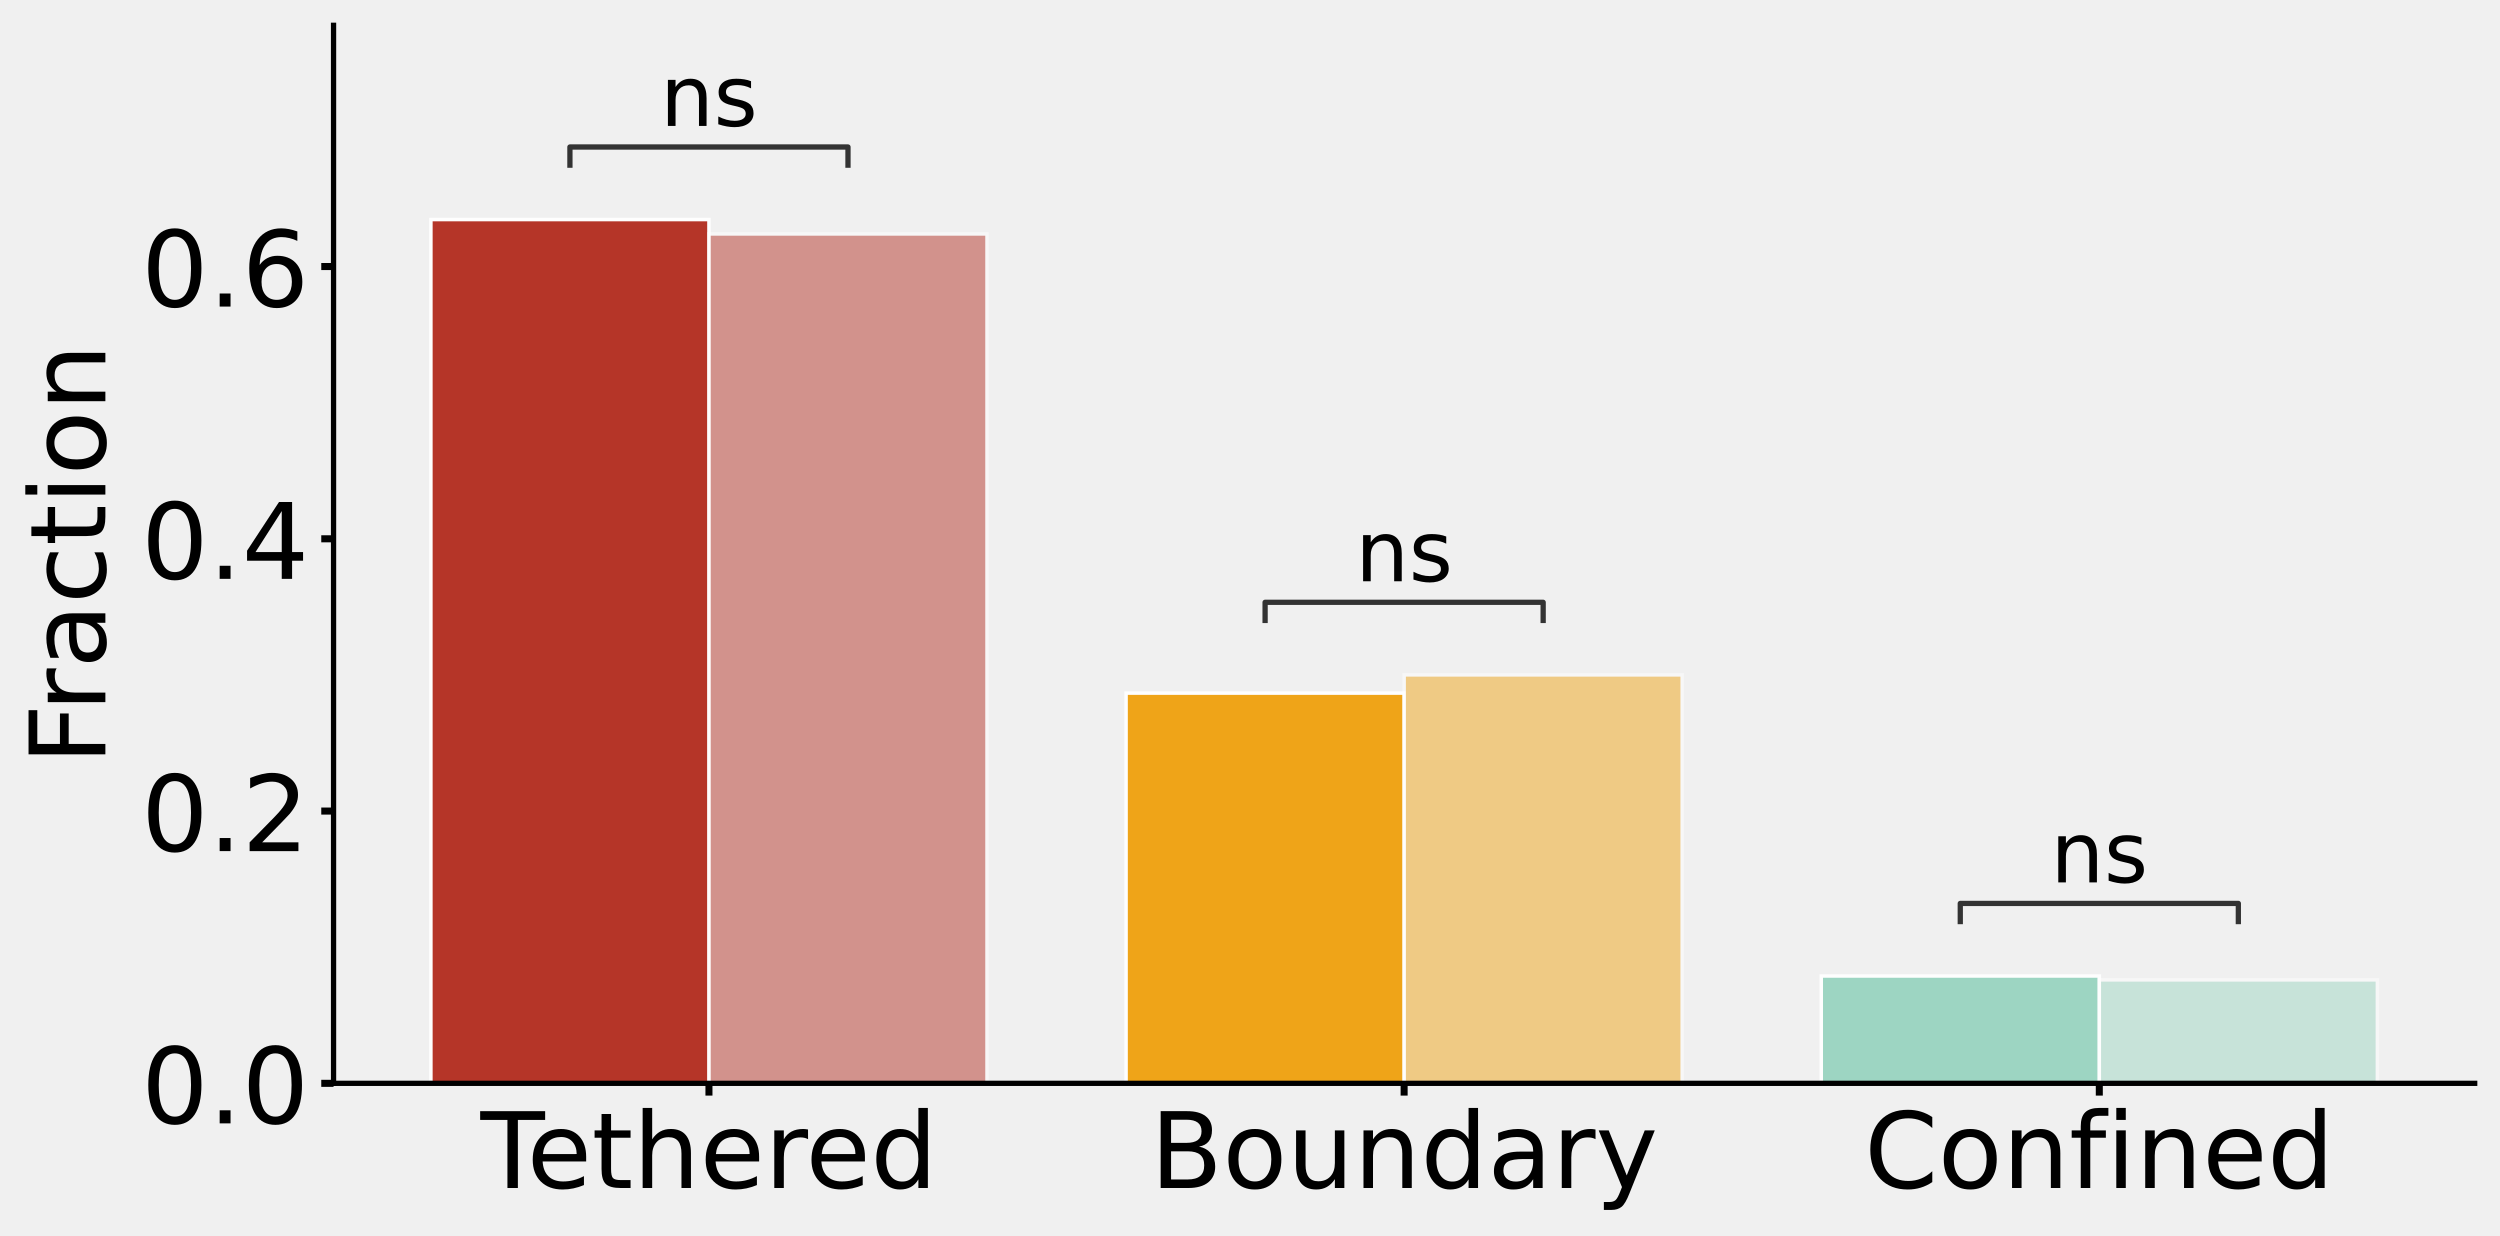
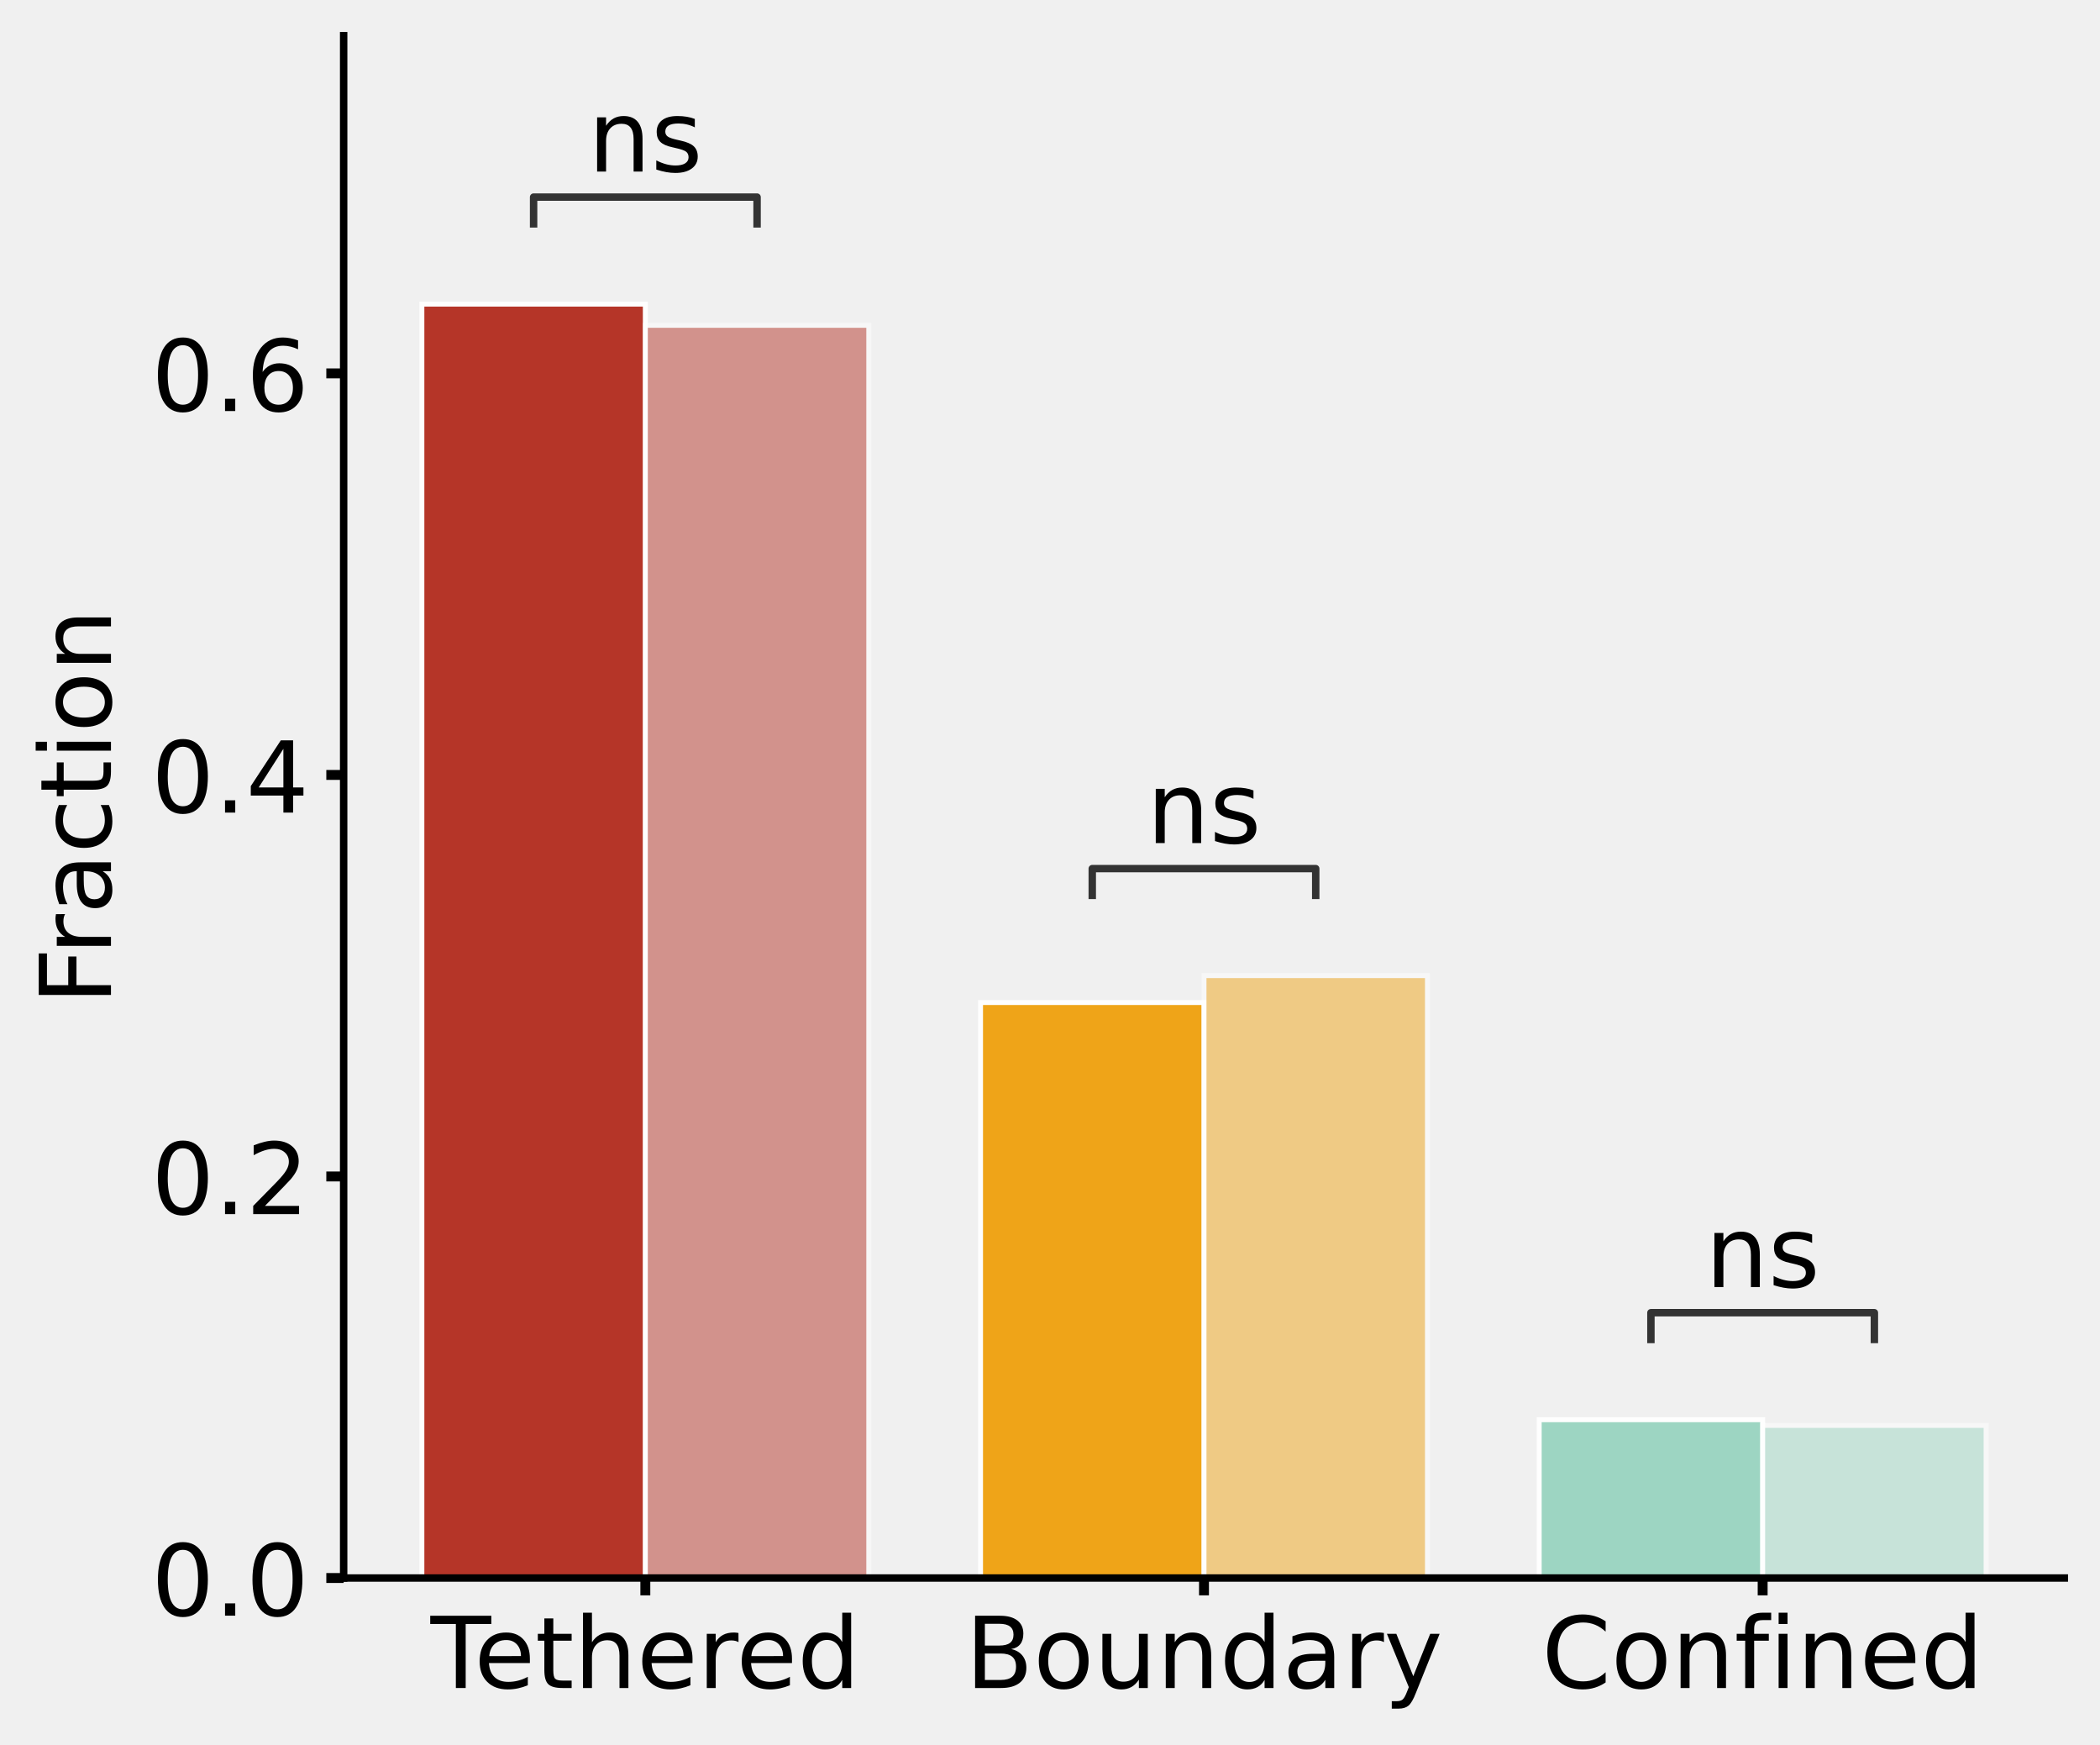
- <svg xmlns="http://www.w3.org/2000/svg" xmlns:xlink="http://www.w3.org/1999/xlink" width="711.604pt" height="351.594pt" viewBox="0 0 711.604 351.594" version="1.1">
+ <svg xmlns="http://www.w3.org/2000/svg" xmlns:xlink="http://www.w3.org/1999/xlink" width="423.853pt" height="351.996pt" viewBox="0 0 423.853 351.996" version="1.1">
  <defs>
    <style type="text/css">*{stroke-linejoin: round; stroke-linecap: butt}</style>
  </defs>
  <g id="figure_1">
    <g id="patch_1">
-       <path d="M 0 351.594  L 711.604 351.594  L 711.604 0  L 0 0  L 0 351.594  z " style="fill: none" />
+       <path d="M 0 351.996  L 423.853 351.996  L 423.853 0  L 0 0  L 0 351.996  z " style="fill: none" />
    </g>
    <g id="axes_1">
      <g id="patch_2">
-         <path d="M 94.944 308.36  L 704.404 308.36  L 704.404 7.2  L 94.944 7.2  L 94.944 308.36  z " style="fill: none" />
+         <path d="M 69.362 318.44  L 416.652 318.44  L 416.652 7.2  L 69.362 7.2  L 69.362 318.44  z " style="fill: none" />
      </g>
      <g id="patch_3">
-         <path d="M 122.646 308.36  L 201.797 308.36  L 201.797 62.495  L 122.646 62.495  z " clip-path="url(#peb0c8e40a4)" style="fill: #ae2012; opacity: 0.9; stroke: #ffffff; stroke-linejoin: miter" />
+         <path d="M 85.148 318.44  L 130.251 318.44  L 130.251 61.369  L 85.148 61.369  z " clip-path="url(#p860db982ce)" style="fill: #ae2012; opacity: 0.9; stroke: #ffffff; stroke-linejoin: miter" />
      </g>
      <g id="patch_4">
-         <path d="M 320.523 308.36  L 399.674 308.36  L 399.674 197.289  L 320.523 197.289  z " clip-path="url(#peb0c8e40a4)" style="fill: #ee9b00; opacity: 0.9; stroke: #ffffff; stroke-linejoin: miter" />
+         <path d="M 197.905 318.44  L 243.007 318.44  L 243.007 202.307  L 197.905 202.307  z " clip-path="url(#p860db982ce)" style="fill: #ee9b00; opacity: 0.9; stroke: #ffffff; stroke-linejoin: miter" />
      </g>
      <g id="patch_5">
-         <path d="M 518.4 308.36  L 597.55 308.36  L 597.55 277.807  L 518.4 277.807  z " clip-path="url(#peb0c8e40a4)" style="fill: #94d2bd; opacity: 0.9; stroke: #ffffff; stroke-linejoin: miter" />
+         <path d="M 310.661 318.44  L 355.764 318.44  L 355.764 286.494  L 310.661 286.494  z " clip-path="url(#p860db982ce)" style="fill: #94d2bd; opacity: 0.9; stroke: #ffffff; stroke-linejoin: miter" />
      </g>
      <g id="patch_6">
-         <path d="M 201.797 308.36  L 280.948 308.36  L 280.948 66.586  L 201.797 66.586  z " clip-path="url(#peb0c8e40a4)" style="fill: #ae2012; opacity: 0.45; stroke: #ffffff; stroke-linejoin: miter" />
+         <path d="M 130.251 318.44  L 175.354 318.44  L 175.354 65.647  L 130.251 65.647  z " clip-path="url(#p860db982ce)" style="fill: #ae2012; opacity: 0.45; stroke: #ffffff; stroke-linejoin: miter" />
      </g>
      <g id="patch_7">
-         <path d="M 399.674 308.36  L 478.824 308.36  L 478.824 192.096  L 399.674 192.096  z " clip-path="url(#peb0c8e40a4)" style="fill: #ee9b00; opacity: 0.45; stroke: #ffffff; stroke-linejoin: miter" />
+         <path d="M 243.007 318.44  L 288.11 318.44  L 288.11 196.877  L 243.007 196.877  z " clip-path="url(#p860db982ce)" style="fill: #ee9b00; opacity: 0.45; stroke: #ffffff; stroke-linejoin: miter" />
      </g>
      <g id="patch_8">
-         <path d="M 597.55 308.36  L 676.701 308.36  L 676.701 278.909  L 597.55 278.909  z " clip-path="url(#peb0c8e40a4)" style="fill: #94d2bd; opacity: 0.45; stroke: #ffffff; stroke-linejoin: miter" />
+         <path d="M 355.764 318.44  L 400.867 318.44  L 400.867 287.646  L 355.764 287.646  z " clip-path="url(#p860db982ce)" style="fill: #94d2bd; opacity: 0.45; stroke: #ffffff; stroke-linejoin: miter" />
      </g>
      <g id="patch_9">
-         <path d="M 201.797 308.36  L 201.797 308.36  L 201.797 308.36  L 201.797 308.36  z " clip-path="url(#peb0c8e40a4)" style="fill: #808080; stroke: #ffffff; stroke-linejoin: miter" />
+         <path d="M 130.251 318.44  L 130.251 318.44  L 130.251 318.44  L 130.251 318.44  z " clip-path="url(#p860db982ce)" style="fill: #808080; stroke: #ffffff; stroke-linejoin: miter" />
      </g>
      <g id="patch_10">
-         <path d="M 201.797 308.36  L 201.797 308.36  L 201.797 308.36  L 201.797 308.36  z " clip-path="url(#peb0c8e40a4)" style="fill: #808080; stroke: #ffffff; stroke-linejoin: miter" />
+         <path d="M 130.251 318.44  L 130.251 318.44  L 130.251 318.44  L 130.251 318.44  z " clip-path="url(#p860db982ce)" style="fill: #808080; stroke: #ffffff; stroke-linejoin: miter" />
      </g>
      <g id="matplotlib.axis_1">
        <g id="xtick_1">
          <g id="line2d_1">
            <defs>
-               <path id="ma38549ca52" d="M 0 0  L 0 3.5  " style="stroke: #000000; stroke-width: 2" />
+               <path id="m9874db3407" d="M 0 0  L 0 3.5  " style="stroke: #000000; stroke-width: 2" />
            </defs>
            <g>
-               <use xlink:href="#ma38549ca52" x="201.797" y="308.36" style="stroke: #000000; stroke-width: 2" />
+               <use xlink:href="#m9874db3407" x="130.251" y="318.44" style="stroke: #000000; stroke-width: 2" />
            </g>
          </g>
          <g id="text_1">
-             <g transform="translate(136.7581 338.1553) scale(0.3 -0.3)">
+             <g transform="translate(86.89163 340.6369) scale(0.2 -0.2)">
              <defs>
                <path id="DejaVuSans-54" d="M -19 4666  L 3928 4666  L 3928 4134  L 2272 4134  L 2272 0  L 1638 0  L 1638 4134  L -19 4134  L -19 4666  z " transform="scale(0.015625)" />
                <path id="DejaVuSans-65" d="M 3597 1894  L 3597 1613  L 953 1613  Q 991 1019 1311 708  Q 1631 397 2203 397  Q 2534 397 2845 478  Q 3156 559 3463 722  L 3463 178  Q 3153 47 2828 -22  Q 2503 -91 2169 -91  Q 1331 -91 842 396  Q 353 884 353 1716  Q 353 2575 817 3079  Q 1281 3584 2069 3584  Q 2775 3584 3186 3129  Q 3597 2675 3597 1894  z M 3022 2063  Q 3016 2534 2758 2815  Q 2500 3097 2075 3097  Q 1594 3097 1305 2825  Q 1016 2553 972 2059  L 3022 2063  z " transform="scale(0.015625)" />
                <path id="DejaVuSans-74" d="M 1172 4494  L 1172 3500  L 2356 3500  L 2356 3053  L 1172 3053  L 1172 1153  Q 1172 725 1289 603  Q 1406 481 1766 481  L 2356 481  L 2356 0  L 1766 0  Q 1100 0 847 248  Q 594 497 594 1153  L 594 3053  L 172 3053  L 172 3500  L 594 3500  L 594 4494  L 1172 4494  z " transform="scale(0.015625)" />
                <path id="DejaVuSans-68" d="M 3513 2113  L 3513 0  L 2938 0  L 2938 2094  Q 2938 2591 2744 2837  Q 2550 3084 2163 3084  Q 1697 3084 1428 2787  Q 1159 2491 1159 1978  L 1159 0  L 581 0  L 581 4863  L 1159 4863  L 1159 2956  Q 1366 3272 1645 3428  Q 1925 3584 2291 3584  Q 2894 3584 3203 3211  Q 3513 2838 3513 2113  z " transform="scale(0.015625)" />
                <path id="DejaVuSans-72" d="M 2631 2963  Q 2534 3019 2420 3045  Q 2306 3072 2169 3072  Q 1681 3072 1420 2755  Q 1159 2438 1159 1844  L 1159 0  L 581 0  L 581 3500  L 1159 3500  L 1159 2956  Q 1341 3275 1631 3429  Q 1922 3584 2338 3584  Q 2397 3584 2469 3576  Q 2541 3569 2628 3553  L 2631 2963  z " transform="scale(0.015625)" />
                <path id="DejaVuSans-64" d="M 2906 2969  L 2906 4863  L 3481 4863  L 3481 0  L 2906 0  L 2906 525  Q 2725 213 2448 61  Q 2172 -91 1784 -91  Q 1150 -91 751 415  Q 353 922 353 1747  Q 353 2572 751 3078  Q 1150 3584 1784 3584  Q 2172 3584 2448 3432  Q 2725 3281 2906 2969  z M 947 1747  Q 947 1113 1208 752  Q 1469 391 1925 391  Q 2381 391 2643 752  Q 2906 1113 2906 1747  Q 2906 2381 2643 2742  Q 2381 3103 1925 3103  Q 1469 3103 1208 2742  Q 947 2381 947 1747  z " transform="scale(0.015625)" />
              </defs>
              <use xlink:href="#DejaVuSans-54" />
              <use xlink:href="#DejaVuSans-65" transform="translate(44.08398 0)" />
              <use xlink:href="#DejaVuSans-74" transform="translate(105.6074 0)" />
              <use xlink:href="#DejaVuSans-68" transform="translate(144.8164 0)" />
              <use xlink:href="#DejaVuSans-65" transform="translate(208.1953 0)" />
              <use xlink:href="#DejaVuSans-72" transform="translate(269.7188 0)" />
              <use xlink:href="#DejaVuSans-65" transform="translate(308.582 0)" />
              <use xlink:href="#DejaVuSans-64" transform="translate(370.1055 0)" />
            </g>
          </g>
        </g>
        <g id="xtick_2">
          <g id="line2d_2">
            <g>
-               <use xlink:href="#ma38549ca52" x="399.674" y="308.36" style="stroke: #000000; stroke-width: 2" />
+               <use xlink:href="#m9874db3407" x="243.007" y="318.44" style="stroke: #000000; stroke-width: 2" />
            </g>
          </g>
          <g id="text_2">
-             <g transform="translate(327.4323 338.1553) scale(0.3 -0.3)">
+             <g transform="translate(194.8466 340.6369) scale(0.2 -0.2)">
              <defs>
                <path id="DejaVuSans-42" d="M 1259 2228  L 1259 519  L 2272 519  Q 2781 519 3026 730  Q 3272 941 3272 1375  Q 3272 1813 3026 2020  Q 2781 2228 2272 2228  L 1259 2228  z M 1259 4147  L 1259 2741  L 2194 2741  Q 2656 2741 2882 2914  Q 3109 3088 3109 3444  Q 3109 3797 2882 3972  Q 2656 4147 2194 4147  L 1259 4147  z M 628 4666  L 2241 4666  Q 2963 4666 3353 4366  Q 3744 4066 3744 3513  Q 3744 3084 3544 2831  Q 3344 2578 2956 2516  Q 3422 2416 3680 2098  Q 3938 1781 3938 1306  Q 3938 681 3513 340  Q 3088 0 2303 0  L 628 0  L 628 4666  z " transform="scale(0.015625)" />
                <path id="DejaVuSans-6f" d="M 1959 3097  Q 1497 3097 1228 2736  Q 959 2375 959 1747  Q 959 1119 1226 758  Q 1494 397 1959 397  Q 2419 397 2687 759  Q 2956 1122 2956 1747  Q 2956 2369 2687 2733  Q 2419 3097 1959 3097  z M 1959 3584  Q 2709 3584 3137 3096  Q 3566 2609 3566 1747  Q 3566 888 3137 398  Q 2709 -91 1959 -91  Q 1206 -91 779 398  Q 353 888 353 1747  Q 353 2609 779 3096  Q 1206 3584 1959 3584  z " transform="scale(0.015625)" />
                <path id="DejaVuSans-75" d="M 544 1381  L 544 3500  L 1119 3500  L 1119 1403  Q 1119 906 1312 657  Q 1506 409 1894 409  Q 2359 409 2629 706  Q 2900 1003 2900 1516  L 2900 3500  L 3475 3500  L 3475 0  L 2900 0  L 2900 538  Q 2691 219 2414 64  Q 2138 -91 1772 -91  Q 1169 -91 856 284  Q 544 659 544 1381  z M 1991 3584  L 1991 3584  z " transform="scale(0.015625)" />
                <path id="DejaVuSans-6e" d="M 3513 2113  L 3513 0  L 2938 0  L 2938 2094  Q 2938 2591 2744 2837  Q 2550 3084 2163 3084  Q 1697 3084 1428 2787  Q 1159 2491 1159 1978  L 1159 0  L 581 0  L 581 3500  L 1159 3500  L 1159 2956  Q 1366 3272 1645 3428  Q 1925 3584 2291 3584  Q 2894 3584 3203 3211  Q 3513 2838 3513 2113  z " transform="scale(0.015625)" />
                <path id="DejaVuSans-61" d="M 2194 1759  Q 1497 1759 1228 1600  Q 959 1441 959 1056  Q 959 750 1161 570  Q 1363 391 1709 391  Q 2188 391 2477 730  Q 2766 1069 2766 1631  L 2766 1759  L 2194 1759  z M 3341 1997  L 3341 0  L 2766 0  L 2766 531  Q 2569 213 2275 61  Q 1981 -91 1556 -91  Q 1019 -91 701 211  Q 384 513 384 1019  Q 384 1609 779 1909  Q 1175 2209 1959 2209  L 2766 2209  L 2766 2266  Q 2766 2663 2505 2880  Q 2244 3097 1772 3097  Q 1472 3097 1187 3025  Q 903 2953 641 2809  L 641 3341  Q 956 3463 1253 3523  Q 1550 3584 1831 3584  Q 2591 3584 2966 3190  Q 3341 2797 3341 1997  z " transform="scale(0.015625)" />
                <path id="DejaVuSans-79" d="M 2059 -325  Q 1816 -950 1584 -1140  Q 1353 -1331 966 -1331  L 506 -1331  L 506 -850  L 844 -850  Q 1081 -850 1212 -737  Q 1344 -625 1503 -206  L 1606 56  L 191 3500  L 800 3500  L 1894 763  L 2988 3500  L 3597 3500  L 2059 -325  z " transform="scale(0.015625)" />
              </defs>
              <use xlink:href="#DejaVuSans-42" />
              <use xlink:href="#DejaVuSans-6f" transform="translate(68.60352 0)" />
              <use xlink:href="#DejaVuSans-75" transform="translate(129.7852 0)" />
              <use xlink:href="#DejaVuSans-6e" transform="translate(193.1641 0)" />
              <use xlink:href="#DejaVuSans-64" transform="translate(256.543 0)" />
              <use xlink:href="#DejaVuSans-61" transform="translate(320.0195 0)" />
              <use xlink:href="#DejaVuSans-72" transform="translate(381.2988 0)" />
              <use xlink:href="#DejaVuSans-79" transform="translate(422.4121 0)" />
            </g>
          </g>
        </g>
        <g id="xtick_3">
          <g id="line2d_3">
            <g>
-               <use xlink:href="#ma38549ca52" x="597.55" y="308.36" style="stroke: #000000; stroke-width: 2" />
+               <use xlink:href="#m9874db3407" x="355.764" y="318.44" style="stroke: #000000; stroke-width: 2" />
            </g>
          </g>
          <g id="text_3">
-             <g transform="translate(530.6855 338.1553) scale(0.3 -0.3)">
+             <g transform="translate(311.1874 340.6369) scale(0.2 -0.2)">
              <defs>
                <path id="DejaVuSans-43" d="M 4122 4306  L 4122 3641  Q 3803 3938 3442 4084  Q 3081 4231 2675 4231  Q 1875 4231 1450 3742  Q 1025 3253 1025 2328  Q 1025 1406 1450 917  Q 1875 428 2675 428  Q 3081 428 3442 575  Q 3803 722 4122 1019  L 4122 359  Q 3791 134 3420 21  Q 3050 -91 2638 -91  Q 1578 -91 968 557  Q 359 1206 359 2328  Q 359 3453 968 4101  Q 1578 4750 2638 4750  Q 3056 4750 3426 4639  Q 3797 4528 4122 4306  z " transform="scale(0.015625)" />
                <path id="DejaVuSans-66" d="M 2375 4863  L 2375 4384  L 1825 4384  Q 1516 4384 1395 4259  Q 1275 4134 1275 3809  L 1275 3500  L 2222 3500  L 2222 3053  L 1275 3053  L 1275 0  L 697 0  L 697 3053  L 147 3053  L 147 3500  L 697 3500  L 697 3744  Q 697 4328 969 4595  Q 1241 4863 1831 4863  L 2375 4863  z " transform="scale(0.015625)" />
                <path id="DejaVuSans-69" d="M 603 3500  L 1178 3500  L 1178 0  L 603 0  L 603 3500  z M 603 4863  L 1178 4863  L 1178 4134  L 603 4134  L 603 4863  z " transform="scale(0.015625)" />
              </defs>
              <use xlink:href="#DejaVuSans-43" />
              <use xlink:href="#DejaVuSans-6f" transform="translate(69.82422 0)" />
              <use xlink:href="#DejaVuSans-6e" transform="translate(131.0059 0)" />
              <use xlink:href="#DejaVuSans-66" transform="translate(194.3848 0)" />
              <use xlink:href="#DejaVuSans-69" transform="translate(229.5898 0)" />
              <use xlink:href="#DejaVuSans-6e" transform="translate(257.373 0)" />
              <use xlink:href="#DejaVuSans-65" transform="translate(320.752 0)" />
              <use xlink:href="#DejaVuSans-64" transform="translate(382.2754 0)" />
            </g>
          </g>
        </g>
      </g>
      <g id="matplotlib.axis_2">
        <g id="ytick_1">
          <g id="line2d_4">
            <defs>
-               <path id="m34a6d1bf60" d="M 0 0  L -3.5 0  " style="stroke: #000000; stroke-width: 2" />
+               <path id="m49cf4c621e" d="M 0 0  L -3.5 0  " style="stroke: #000000; stroke-width: 2" />
            </defs>
            <g>
-               <use xlink:href="#m34a6d1bf60" x="94.944" y="308.36" style="stroke: #000000; stroke-width: 2" />
+               <use xlink:href="#m49cf4c621e" x="69.362" y="318.44" style="stroke: #000000; stroke-width: 2" />
            </g>
          </g>
          <g id="text_4">
-             <g transform="translate(40.23438 319.7577) scale(0.3 -0.3)">
+             <g transform="translate(30.55625 326.0384) scale(0.2 -0.2)">
              <defs>
                <path id="DejaVuSans-30" d="M 2034 4250  Q 1547 4250 1301 3770  Q 1056 3291 1056 2328  Q 1056 1369 1301 889  Q 1547 409 2034 409  Q 2525 409 2770 889  Q 3016 1369 3016 2328  Q 3016 3291 2770 3770  Q 2525 4250 2034 4250  z M 2034 4750  Q 2819 4750 3233 4129  Q 3647 3509 3647 2328  Q 3647 1150 3233 529  Q 2819 -91 2034 -91  Q 1250 -91 836 529  Q 422 1150 422 2328  Q 422 3509 836 4129  Q 1250 4750 2034 4750  z " transform="scale(0.015625)" />
                <path id="DejaVuSans-2e" d="M 684 794  L 1344 794  L 1344 0  L 684 0  L 684 794  z " transform="scale(0.015625)" />
              </defs>
              <use xlink:href="#DejaVuSans-30" />
              <use xlink:href="#DejaVuSans-2e" transform="translate(63.62305 0)" />
              <use xlink:href="#DejaVuSans-30" transform="translate(95.41016 0)" />
            </g>
          </g>
        </g>
        <g id="ytick_2">
          <g id="line2d_5">
            <g>
-               <use xlink:href="#m34a6d1bf60" x="94.944" y="230.862" style="stroke: #000000; stroke-width: 2" />
+               <use xlink:href="#m49cf4c621e" x="69.362" y="237.41" style="stroke: #000000; stroke-width: 2" />
            </g>
          </g>
          <g id="text_5">
-             <g transform="translate(40.23438 242.2598) scale(0.3 -0.3)">
+             <g transform="translate(30.55625 245.0086) scale(0.2 -0.2)">
              <defs>
                <path id="DejaVuSans-32" d="M 1228 531  L 3431 531  L 3431 0  L 469 0  L 469 531  Q 828 903 1448 1529  Q 2069 2156 2228 2338  Q 2531 2678 2651 2914  Q 2772 3150 2772 3378  Q 2772 3750 2511 3984  Q 2250 4219 1831 4219  Q 1534 4219 1204 4116  Q 875 4013 500 3803  L 500 4441  Q 881 4594 1212 4672  Q 1544 4750 1819 4750  Q 2544 4750 2975 4387  Q 3406 4025 3406 3419  Q 3406 3131 3298 2873  Q 3191 2616 2906 2266  Q 2828 2175 2409 1742  Q 1991 1309 1228 531  z " transform="scale(0.015625)" />
              </defs>
              <use xlink:href="#DejaVuSans-30" />
              <use xlink:href="#DejaVuSans-2e" transform="translate(63.62305 0)" />
              <use xlink:href="#DejaVuSans-32" transform="translate(95.41016 0)" />
            </g>
          </g>
        </g>
        <g id="ytick_3">
          <g id="line2d_6">
            <g>
-               <use xlink:href="#m34a6d1bf60" x="94.944" y="153.364" style="stroke: #000000; stroke-width: 2" />
+               <use xlink:href="#m49cf4c621e" x="69.362" y="156.38" style="stroke: #000000; stroke-width: 2" />
            </g>
          </g>
          <g id="text_6">
-             <g transform="translate(40.23438 164.762) scale(0.3 -0.3)">
+             <g transform="translate(30.55625 163.9787) scale(0.2 -0.2)">
              <defs>
                <path id="DejaVuSans-34" d="M 2419 4116  L 825 1625  L 2419 1625  L 2419 4116  z M 2253 4666  L 3047 4666  L 3047 1625  L 3713 1625  L 3713 1100  L 3047 1100  L 3047 0  L 2419 0  L 2419 1100  L 313 1100  L 313 1709  L 2253 4666  z " transform="scale(0.015625)" />
              </defs>
              <use xlink:href="#DejaVuSans-30" />
              <use xlink:href="#DejaVuSans-2e" transform="translate(63.62305 0)" />
              <use xlink:href="#DejaVuSans-34" transform="translate(95.41016 0)" />
            </g>
          </g>
        </g>
        <g id="ytick_4">
          <g id="line2d_7">
            <g>
-               <use xlink:href="#m34a6d1bf60" x="94.944" y="75.867" style="stroke: #000000; stroke-width: 2" />
+               <use xlink:href="#m49cf4c621e" x="69.362" y="75.35" style="stroke: #000000; stroke-width: 2" />
            </g>
          </g>
          <g id="text_7">
-             <g transform="translate(40.23438 87.26418) scale(0.3 -0.3)">
+             <g transform="translate(30.55625 82.94879) scale(0.2 -0.2)">
              <defs>
                <path id="DejaVuSans-36" d="M 2113 2584  Q 1688 2584 1439 2293  Q 1191 2003 1191 1497  Q 1191 994 1439 701  Q 1688 409 2113 409  Q 2538 409 2786 701  Q 3034 994 3034 1497  Q 3034 2003 2786 2293  Q 2538 2584 2113 2584  z M 3366 4563  L 3366 3988  Q 3128 4100 2886 4159  Q 2644 4219 2406 4219  Q 1781 4219 1451 3797  Q 1122 3375 1075 2522  Q 1259 2794 1537 2939  Q 1816 3084 2150 3084  Q 2853 3084 3261 2657  Q 3669 2231 3669 1497  Q 3669 778 3244 343  Q 2819 -91 2113 -91  Q 1303 -91 875 529  Q 447 1150 447 2328  Q 447 3434 972 4092  Q 1497 4750 2381 4750  Q 2619 4750 2861 4703  Q 3103 4656 3366 4563  z " transform="scale(0.015625)" />
              </defs>
              <use xlink:href="#DejaVuSans-30" />
              <use xlink:href="#DejaVuSans-2e" transform="translate(63.62305 0)" />
              <use xlink:href="#DejaVuSans-36" transform="translate(95.41016 0)" />
            </g>
          </g>
        </g>
        <g id="text_8">
-           <g transform="translate(29.99531 217.6581) rotate(-90) scale(0.3 -0.3)">
+           <g transform="translate(22.39688 202.7388) rotate(-90) scale(0.2 -0.2)">
            <defs>
              <path id="DejaVuSans-46" d="M 628 4666  L 3309 4666  L 3309 4134  L 1259 4134  L 1259 2759  L 3109 2759  L 3109 2228  L 1259 2228  L 1259 0  L 628 0  L 628 4666  z " transform="scale(0.015625)" />
              <path id="DejaVuSans-63" d="M 3122 3366  L 3122 2828  Q 2878 2963 2633 3030  Q 2388 3097 2138 3097  Q 1578 3097 1268 2742  Q 959 2388 959 1747  Q 959 1106 1268 751  Q 1578 397 2138 397  Q 2388 397 2633 464  Q 2878 531 3122 666  L 3122 134  Q 2881 22 2623 -34  Q 2366 -91 2075 -91  Q 1284 -91 818 406  Q 353 903 353 1747  Q 353 2603 823 3093  Q 1294 3584 2113 3584  Q 2378 3584 2631 3529  Q 2884 3475 3122 3366  z " transform="scale(0.015625)" />
            </defs>
            <use xlink:href="#DejaVuSans-46" />
            <use xlink:href="#DejaVuSans-72" transform="translate(50.26953 0)" />
            <use xlink:href="#DejaVuSans-61" transform="translate(91.38281 0)" />
            <use xlink:href="#DejaVuSans-63" transform="translate(152.6621 0)" />
            <use xlink:href="#DejaVuSans-74" transform="translate(207.6426 0)" />
            <use xlink:href="#DejaVuSans-69" transform="translate(246.8516 0)" />
            <use xlink:href="#DejaVuSans-6f" transform="translate(274.6348 0)" />
            <use xlink:href="#DejaVuSans-6e" transform="translate(335.8164 0)" />
          </g>
        </g>
      </g>
      <g id="line2d_8">
-         <path clip-path="url(#peb0c8e40a4)" style="fill: none; stroke: #424242; stroke-width: 2.25; stroke-linecap: square" />
+         <path clip-path="url(#p860db982ce)" style="fill: none; stroke: #424242; stroke-width: 2.25; stroke-linecap: square" />
      </g>
      <g id="line2d_9">
-         <path clip-path="url(#peb0c8e40a4)" style="fill: none; stroke: #424242; stroke-width: 2.25; stroke-linecap: square" />
+         <path clip-path="url(#p860db982ce)" style="fill: none; stroke: #424242; stroke-width: 2.25; stroke-linecap: square" />
      </g>
      <g id="line2d_10">
-         <path clip-path="url(#peb0c8e40a4)" style="fill: none; stroke: #424242; stroke-width: 2.25; stroke-linecap: square" />
+         <path clip-path="url(#p860db982ce)" style="fill: none; stroke: #424242; stroke-width: 2.25; stroke-linecap: square" />
      </g>
      <g id="line2d_11">
-         <path clip-path="url(#peb0c8e40a4)" style="fill: none; stroke: #424242; stroke-width: 2.25; stroke-linecap: square" />
+         <path clip-path="url(#p860db982ce)" style="fill: none; stroke: #424242; stroke-width: 2.25; stroke-linecap: square" />
      </g>
      <g id="line2d_12">
-         <path clip-path="url(#peb0c8e40a4)" style="fill: none; stroke: #424242; stroke-width: 2.25; stroke-linecap: square" />
+         <path clip-path="url(#p860db982ce)" style="fill: none; stroke: #424242; stroke-width: 2.25; stroke-linecap: square" />
      </g>
      <g id="line2d_13">
-         <path clip-path="url(#peb0c8e40a4)" style="fill: none; stroke: #424242; stroke-width: 2.25; stroke-linecap: square" />
+         <path clip-path="url(#p860db982ce)" style="fill: none; stroke: #424242; stroke-width: 2.25; stroke-linecap: square" />
      </g>
      <g id="line2d_14">
-         <path d="M 360.098 176.607  L 360.098 171.443  L 439.249 171.443  L 439.249 176.607  " style="fill: none; stroke: #333333; stroke-width: 1.5; stroke-linecap: square" />
+         <path d="M 220.456 180.682  L 220.456 175.283  L 265.559 175.283  L 265.559 180.682  " style="fill: none; stroke: #333333; stroke-width: 1.5; stroke-linecap: square" />
      </g>
      <g id="line2d_15">
-         <path d="M 162.222 47.005  L 162.222 41.842  L 241.372 41.842  L 241.372 47.005  " style="fill: none; stroke: #333333; stroke-width: 1.5; stroke-linecap: square" />
+         <path d="M 107.7 45.174  L 107.7 39.775  L 152.802 39.775  L 152.802 45.174  " style="fill: none; stroke: #333333; stroke-width: 1.5; stroke-linecap: square" />
      </g>
      <g id="line2d_16">
-         <path d="M 557.975 262.317  L 557.975 257.154  L 637.126 257.154  L 637.126 262.317  " style="fill: none; stroke: #333333; stroke-width: 1.5; stroke-linecap: square" />
+         <path d="M 333.213 270.299  L 333.213 264.9  L 378.315 264.9  L 378.315 270.299  " style="fill: none; stroke: #333333; stroke-width: 1.5; stroke-linecap: square" />
      </g>
      <g id="patch_11">
-         <path d="M 94.944 308.36  L 94.944 7.2  " style="fill: none; stroke: #000000; stroke-width: 1.5; stroke-linejoin: miter; stroke-linecap: square" />
+         <path d="M 69.362 318.44  L 69.362 7.2  " style="fill: none; stroke: #000000; stroke-width: 1.5; stroke-linejoin: miter; stroke-linecap: square" />
      </g>
      <g id="patch_12">
-         <path d="M 94.944 308.36  L 704.404 308.36  " style="fill: none; stroke: #000000; stroke-width: 1.5; stroke-linejoin: miter; stroke-linecap: square" />
+         <path d="M 69.362 318.44  L 416.652 318.44  " style="fill: none; stroke: #000000; stroke-width: 1.5; stroke-linejoin: miter; stroke-linecap: square" />
      </g>
      <g id="text_9">
-         <g transform="translate(385.8175 165.4522) scale(0.24 -0.24)">
+         <g transform="translate(231.4606 170.124) scale(0.2 -0.2)">
          <defs>
            <path id="DejaVuSans-73" d="M 2834 3397  L 2834 2853  Q 2591 2978 2328 3040  Q 2066 3103 1784 3103  Q 1356 3103 1142 2972  Q 928 2841 928 2578  Q 928 2378 1081 2264  Q 1234 2150 1697 2047  L 1894 2003  Q 2506 1872 2764 1633  Q 3022 1394 3022 966  Q 3022 478 2636 193  Q 2250 -91 1575 -91  Q 1294 -91 989 -36  Q 684 19 347 128  L 347 722  Q 666 556 975 473  Q 1284 391 1588 391  Q 1994 391 2212 530  Q 2431 669 2431 922  Q 2431 1156 2273 1281  Q 2116 1406 1581 1522  L 1381 1569  Q 847 1681 609 1914  Q 372 2147 372 2553  Q 372 3047 722 3315  Q 1072 3584 1716 3584  Q 2034 3584 2315 3537  Q 2597 3491 2834 3397  z " transform="scale(0.015625)" />
          </defs>
          <use xlink:href="#DejaVuSans-6e" />
          <use xlink:href="#DejaVuSans-73" transform="translate(63.37891 0)" />
        </g>
      </g>
      <g id="text_10">
-         <g transform="translate(187.9409 35.85099) scale(0.24 -0.24)">
+         <g transform="translate(118.7041 34.616) scale(0.2 -0.2)">
          <use xlink:href="#DejaVuSans-6e" />
          <use xlink:href="#DejaVuSans-73" transform="translate(63.37891 0)" />
        </g>
      </g>
      <g id="text_11">
-         <g transform="translate(583.6941 251.1627) scale(0.24 -0.24)">
+         <g transform="translate(344.2171 259.7408) scale(0.2 -0.2)">
          <use xlink:href="#DejaVuSans-6e" />
          <use xlink:href="#DejaVuSans-73" transform="translate(63.37891 0)" />
        </g>
      </g>
    </g>
  </g>
  <defs>
-     <clipPath id="peb0c8e40a4">
-       <rect x="94.944" y="7.2" width="609.46" height="301.16" />
+     <clipPath id="p860db982ce">
+       <rect x="69.362" y="7.2" width="347.29" height="311.24" />
    </clipPath>
  </defs>
</svg>
